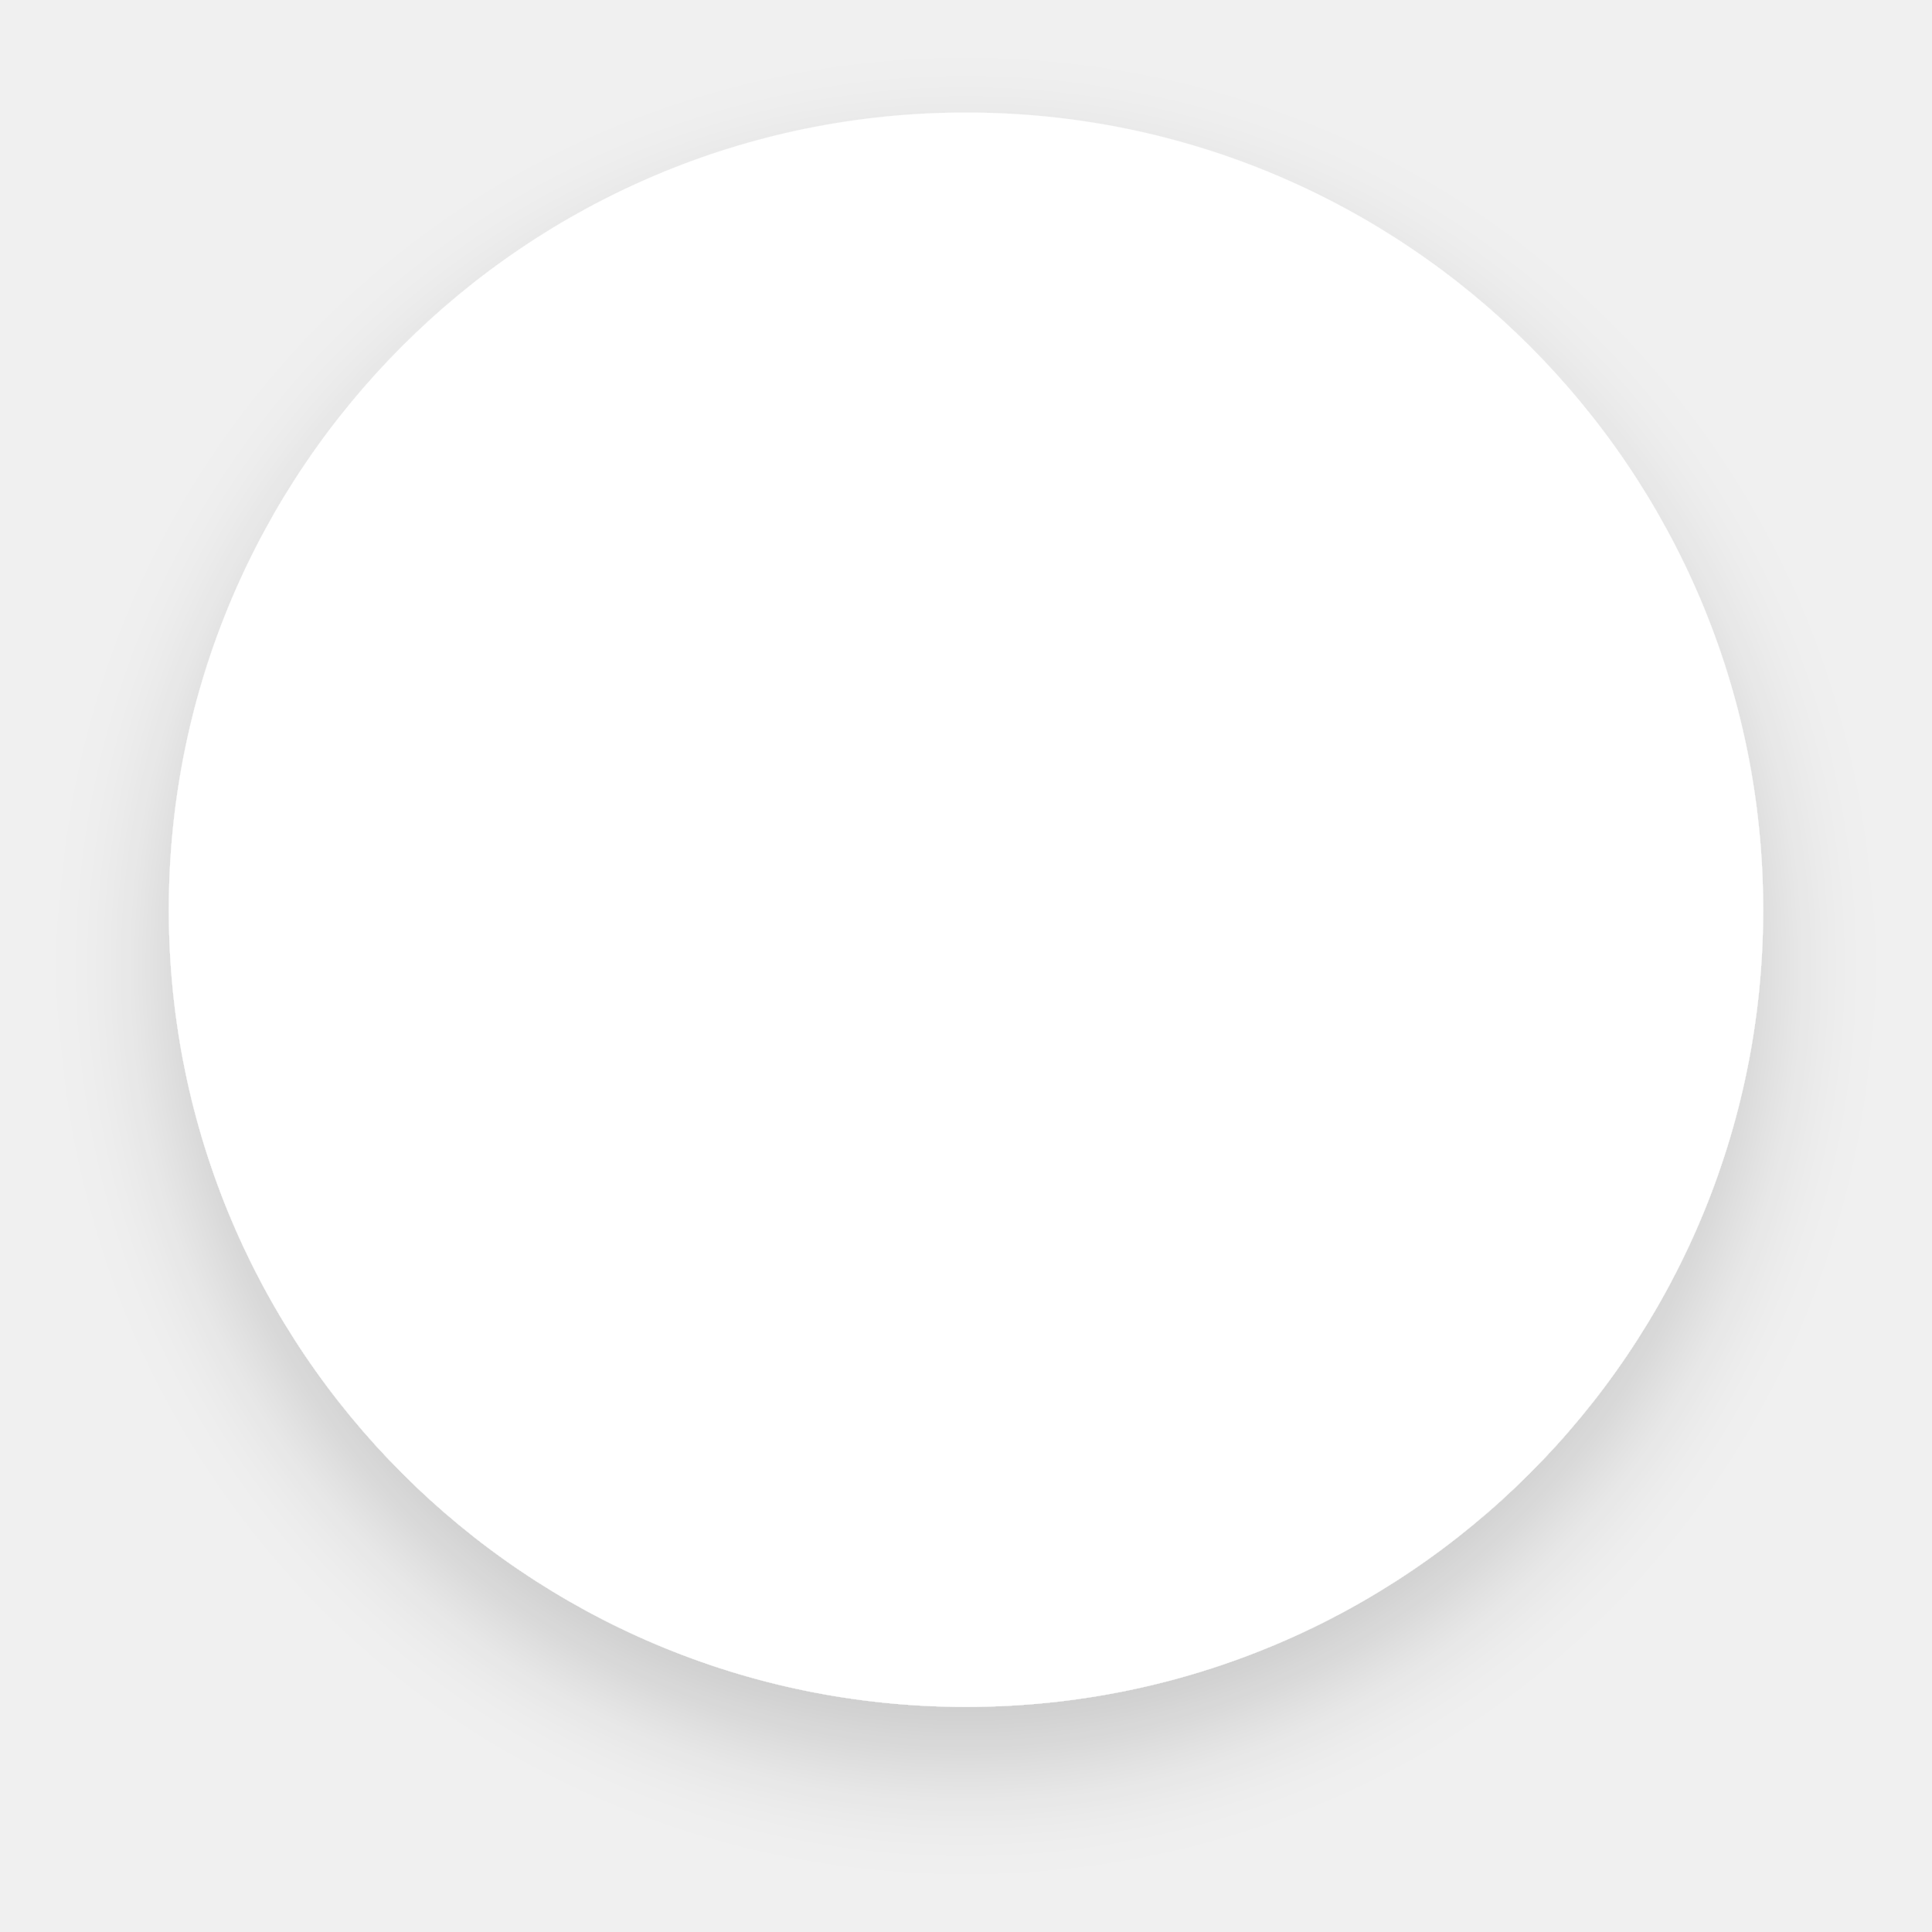
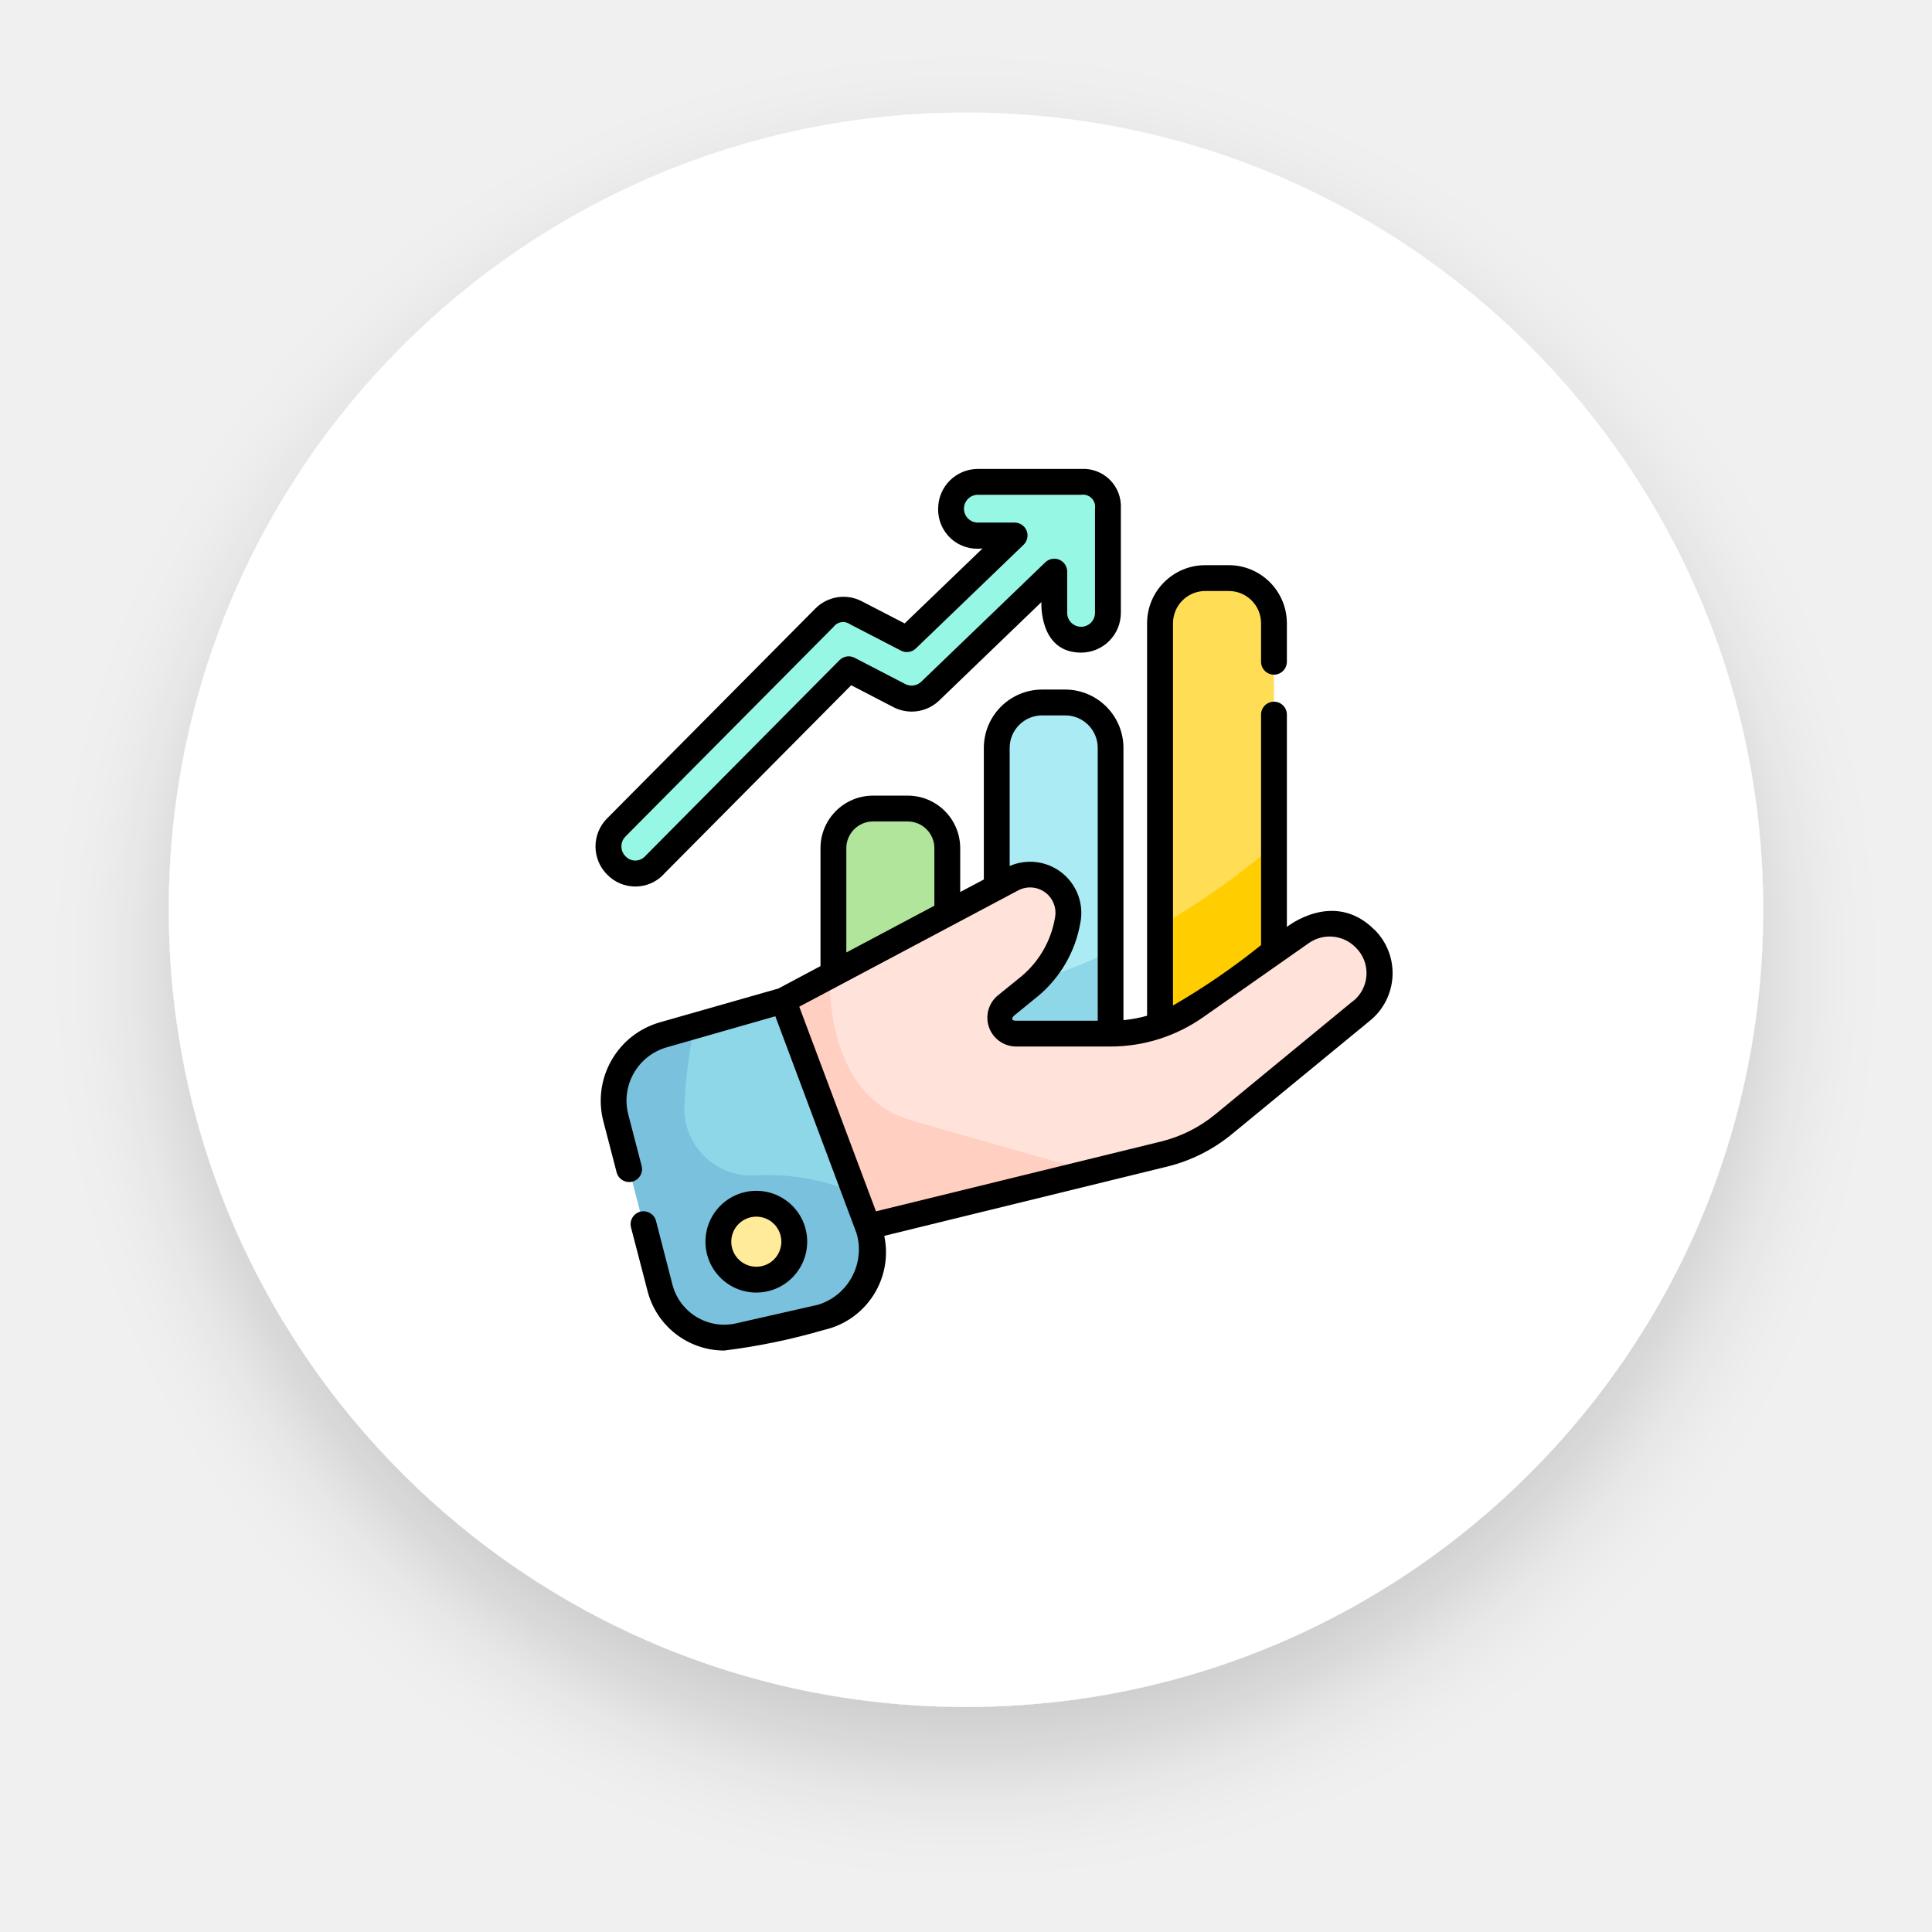
<svg xmlns="http://www.w3.org/2000/svg" width="103" height="103" viewBox="0 0 103 103">
  <defs>
    <filter id="Elipse_13737" x="0" y="0" width="103" height="103" filterUnits="userSpaceOnUse">
      <feOffset dy="3" input="SourceAlpha" />
      <feGaussianBlur stdDeviation="3" result="blur" />
      <feFlood flood-opacity="0.161" />
      <feComposite operator="in" in2="blur" />
      <feComposite in="SourceGraphic" />
    </filter>
  </defs>
-   <g id="Grupo_1186402" data-name="Grupo 1186402" transform="translate(9 6)">
-     <g transform="matrix(1, 0, 0, 1, -9, -6)" filter="url(#Elipse_13737)">
-       <circle id="Elipse_13737-2" data-name="Elipse 13737" cx="42.5" cy="42.5" r="42.5" transform="translate(9 6)" fill="#fff" />
+   <g id="Grupo_1186779" data-name="Grupo 1186779" transform="translate(-800 -2871)">
+     <g id="Grupo_1186402" data-name="Grupo 1186402" transform="translate(809 2877)">
+       <g transform="matrix(1, 0, 0, 1, -9, -6)" filter="url(#Elipse_13737)">
+         <circle id="Elipse_13737-2" data-name="Elipse 13737" cx="42.5" cy="42.5" r="42.5" transform="translate(9 6)" fill="#fff" />
+       </g>
+     </g>
+     <g id="ventas" transform="translate(831.75 2896)">
+       <path id="Trazado_151363" data-name="Trazado 151363" d="M36.626,41.361H30.555V20.169a2.422,2.422,0,0,1,2.422-2.422H34.2a2.421,2.421,0,0,1,2.422,2.422Zm0,0" transform="translate(-9.166 -5.297)" fill="#abebf4" />
+       <path id="Trazado_151364" data-name="Trazado 151364" d="M36.626,36.672a32.989,32.989,0,0,1-6.071,2.163V47.01h6.071Zm0,0" transform="translate(-9.166 -10.946)" fill="#8ed7e8" />
+       <path id="Trazado_151365" data-name="Trazado 151365" d="M24.213,43.769H18.143V27.927a2.112,2.112,0,0,1,2.111-2.112H22.1a2.112,2.112,0,0,1,2.112,2.112Zm0,0" transform="translate(-5.461 -7.705)" fill="#b2e59c" />
+       <path id="Trazado_151366" data-name="Trazado 151366" d="M49.039,35.155H42.969V10.7A2.406,2.406,0,0,1,45.375,8.3h1.258A2.406,2.406,0,0,1,49.039,10.7Zm0,0" transform="translate(-12.871 -2.476)" fill="#ffde55" />
+       <path id="Trazado_151367" data-name="Trazado 151367" d="M49.039,28.605a39.611,39.611,0,0,1-6.071,4.289v8.323h6.071Zm0,0" transform="translate(-12.871 -8.538)" fill="#ffcd00" />
+       <path id="Trazado_151368" data-name="Trazado 151368" d="M14.326,37.544l12.206-6.479a2.041,2.041,0,0,1,2.958,2.21,5.914,5.914,0,0,1-2.024,3.51L26.215,37.8a.849.849,0,0,0,.534,1.508l5.016,0a7.939,7.939,0,0,0,4.57-1.445l5.606-3.942a2.635,2.635,0,0,1,3.189,4.192l-7.343,6.034a7.938,7.938,0,0,1-3.152,1.577l-16.1,3.941Zm0,0" transform="translate(-4.322 -9.2)" fill="#ffe2d9" />
+       <path id="Trazado_151369" data-name="Trazado 151369" d="M21.089,46.206c-4.623-1.357-4.278-7.681-4.278-7.681l-2.484,1.319L18.54,51.965l12.269-3c-2.585-.718-6.743-1.882-9.72-2.755Zm0,0" transform="translate(-4.322 -11.499)" fill="#ffcfc2" />
+       <path id="Trazado_151370" data-name="Trazado 151370" d="M10.48,40.4l4.561,12.172A3.556,3.556,0,0,1,12.5,57.292l-4.362.991A3.556,3.556,0,0,1,3.908,55.71L1.559,46.671A3.662,3.662,0,0,1,4.1,42.228Zm0,0" transform="translate(-0.475 -12.06)" fill="#8ed7e8" />
+       <path id="Trazado_151371" data-name="Trazado 151371" d="M15.041,53.15l-.711-1.9A11.763,11.763,0,0,0,8.935,50.3a3.567,3.567,0,0,1-3.724-3.674,24.618,24.618,0,0,1,.551-4.3L4.1,42.8a3.663,3.663,0,0,0-2.538,4.443l2.349,9.038a3.556,3.556,0,0,0,4.229,2.573l4.362-.991a3.556,3.556,0,0,0,2.542-4.715Zm0,0" transform="translate(-0.475 -12.634)" fill="#7ac1dd" />
+       <path id="Trazado_151372" data-name="Trazado 151372" d="M13.446,57.867a2.024,2.024,0,1,1-2.024-2.024A2.024,2.024,0,0,1,13.446,57.867Zm0,0" transform="translate(-2.851 -16.669)" fill="#ffeb99" />
+       <path id="Trazado_151373" data-name="Trazado 151373" d="M26.245.981H20.74a1.429,1.429,0,0,0,0,2.859H22.7L16.957,9.367,14.235,7.959a1.43,1.43,0,0,0-1.671.263L1.46,19.411a1.429,1.429,0,0,0,2.029,2.014L13.854,10.981l2.7,1.4a1.43,1.43,0,0,0,1.648-.24l6.614-6.366V7.965a1.429,1.429,0,1,0,2.859,0V2.411s0,0,0,0A1.324,1.324,0,0,0,26.245.981Zm0,0" transform="translate(-0.358 -0.293)" fill="#97f7e5" />
+       <path id="Trazado_151374" data-name="Trazado 151374" d="M41.695,26.738c-2.16-2.15-4.656-.138-4.656-.138V15.281a.688.688,0,1,0-1.377,0V27.569a37.524,37.524,0,0,1-4.694,3.221V10.409a1.72,1.72,0,0,1,1.718-1.718h1.258a1.72,1.72,0,0,1,1.718,1.718v2.054a.688.688,0,1,0,1.377,0V10.409a3.1,3.1,0,0,0-3.1-3.095H32.686a3.1,3.1,0,0,0-3.1,3.095V31.335a7.229,7.229,0,0,1-1.26.235V17.055a3.114,3.114,0,0,0-3.11-3.11H23.993a3.114,3.114,0,0,0-3.11,3.11V24.07l-1.26.669V22.4a2.8,2.8,0,0,0-2.8-2.8H14.975a2.8,2.8,0,0,0-2.8,2.8v6.288L9.927,29.885l-6.313,1.8A4.351,4.351,0,0,0,.6,36.967l.706,2.717a.688.688,0,0,0,1.333-.346l-.706-2.717a2.957,2.957,0,0,1,2.062-3.608l5.772-1.65L14.1,42.941a3.084,3.084,0,0,1-2.05,3.8l-4.362.991a2.855,2.855,0,0,1-3.41-2.075L3.4,42.252a.689.689,0,0,0-1.333.346l.886,3.407a4.222,4.222,0,0,0,4.091,3.179,33.768,33.768,0,0,0,5.319-1.1,4.243,4.243,0,0,0,3.212-5.015l15.09-3.694a8.683,8.683,0,0,0,3.425-1.714l7.343-6.034a3.266,3.266,0,0,0,.267-4.891Zm-17.7-11.416h1.227a1.735,1.735,0,0,1,1.733,1.733V31.6l-4.344,0c-.4,0-.123-.267-.1-.285L23.759,30.3A6.542,6.542,0,0,0,26.025,26.4a2.73,2.73,0,0,0-3.765-3.048V17.055a1.735,1.735,0,0,1,1.733-1.733ZM13.552,22.4a1.425,1.425,0,0,1,1.423-1.423h1.847A1.425,1.425,0,0,1,18.246,22.4V25.47l-4.694,2.492Zm27,8.161L33.211,36.6a7.293,7.293,0,0,1-2.879,1.44l-15.2,3.722L11.043,30.852l11.672-6.2a1.353,1.353,0,0,1,1.96,1.464,5.2,5.2,0,0,1-1.783,3.113l-1.251,1.014a1.537,1.537,0,0,0,.967,2.732l5.017,0h0a8.585,8.585,0,0,0,4.963-1.571L38.2,27.468a1.94,1.94,0,0,1,2.513.232,1.911,1.911,0,0,1-.156,2.866Zm0,0" transform="translate(-0.182 -2.183)" />
+       <path id="Trazado_151375" data-name="Trazado 151375" d="M13.842,57.574a2.712,2.712,0,1,0-2.712,2.712A2.716,2.716,0,0,0,13.842,57.574Zm-4.048,0a1.335,1.335,0,1,1,1.335,1.335A1.337,1.337,0,0,1,9.794,57.574Zm0,0" transform="translate(-2.558 -16.376)" />
+       <path id="Trazado_151376" data-name="Trazado 151376" d="M3.686,21.617,13.694,11.532,15.945,12.7a2.117,2.117,0,0,0,2.442-.355L23.835,7.1s-.15,2.693,2.118,2.693a2.121,2.121,0,0,0,2.118-2.118V2.118c0-.006,0-.013,0-.02A2,2,0,0,0,25.953,0H20.447A2.12,2.12,0,0,0,18.33,2.118,2.088,2.088,0,0,0,20.7,4.236l-4.156,4L14.259,7.055a2.11,2.11,0,0,0-2.476.389L.679,18.633a2.12,2.12,0,0,0,.011,3,2.088,2.088,0,0,0,3-.011ZM1.656,19.6,12.76,8.414a.626.626,0,0,1,.866-.136l2.722,1.408a.688.688,0,0,0,.794-.115l5.742-5.527a.688.688,0,0,0-.477-1.184H20.447a.741.741,0,0,1,0-1.482h5.505a.647.647,0,0,1,.74.737c0,.006,0,.012,0,.019v5.54a.741.741,0,1,1-1.482,0V5.478a.689.689,0,0,0-1.166-.5l-6.614,6.366a.741.741,0,0,1-.854.124l-2.7-1.4a.689.689,0,0,0-.805.127L2.708,20.647a.71.71,0,0,1-1.048,0,.742.742,0,0,1,0-1.048Zm0,0" transform="translate(-0.065 0)" />
    </g>
  </g>
</svg>
